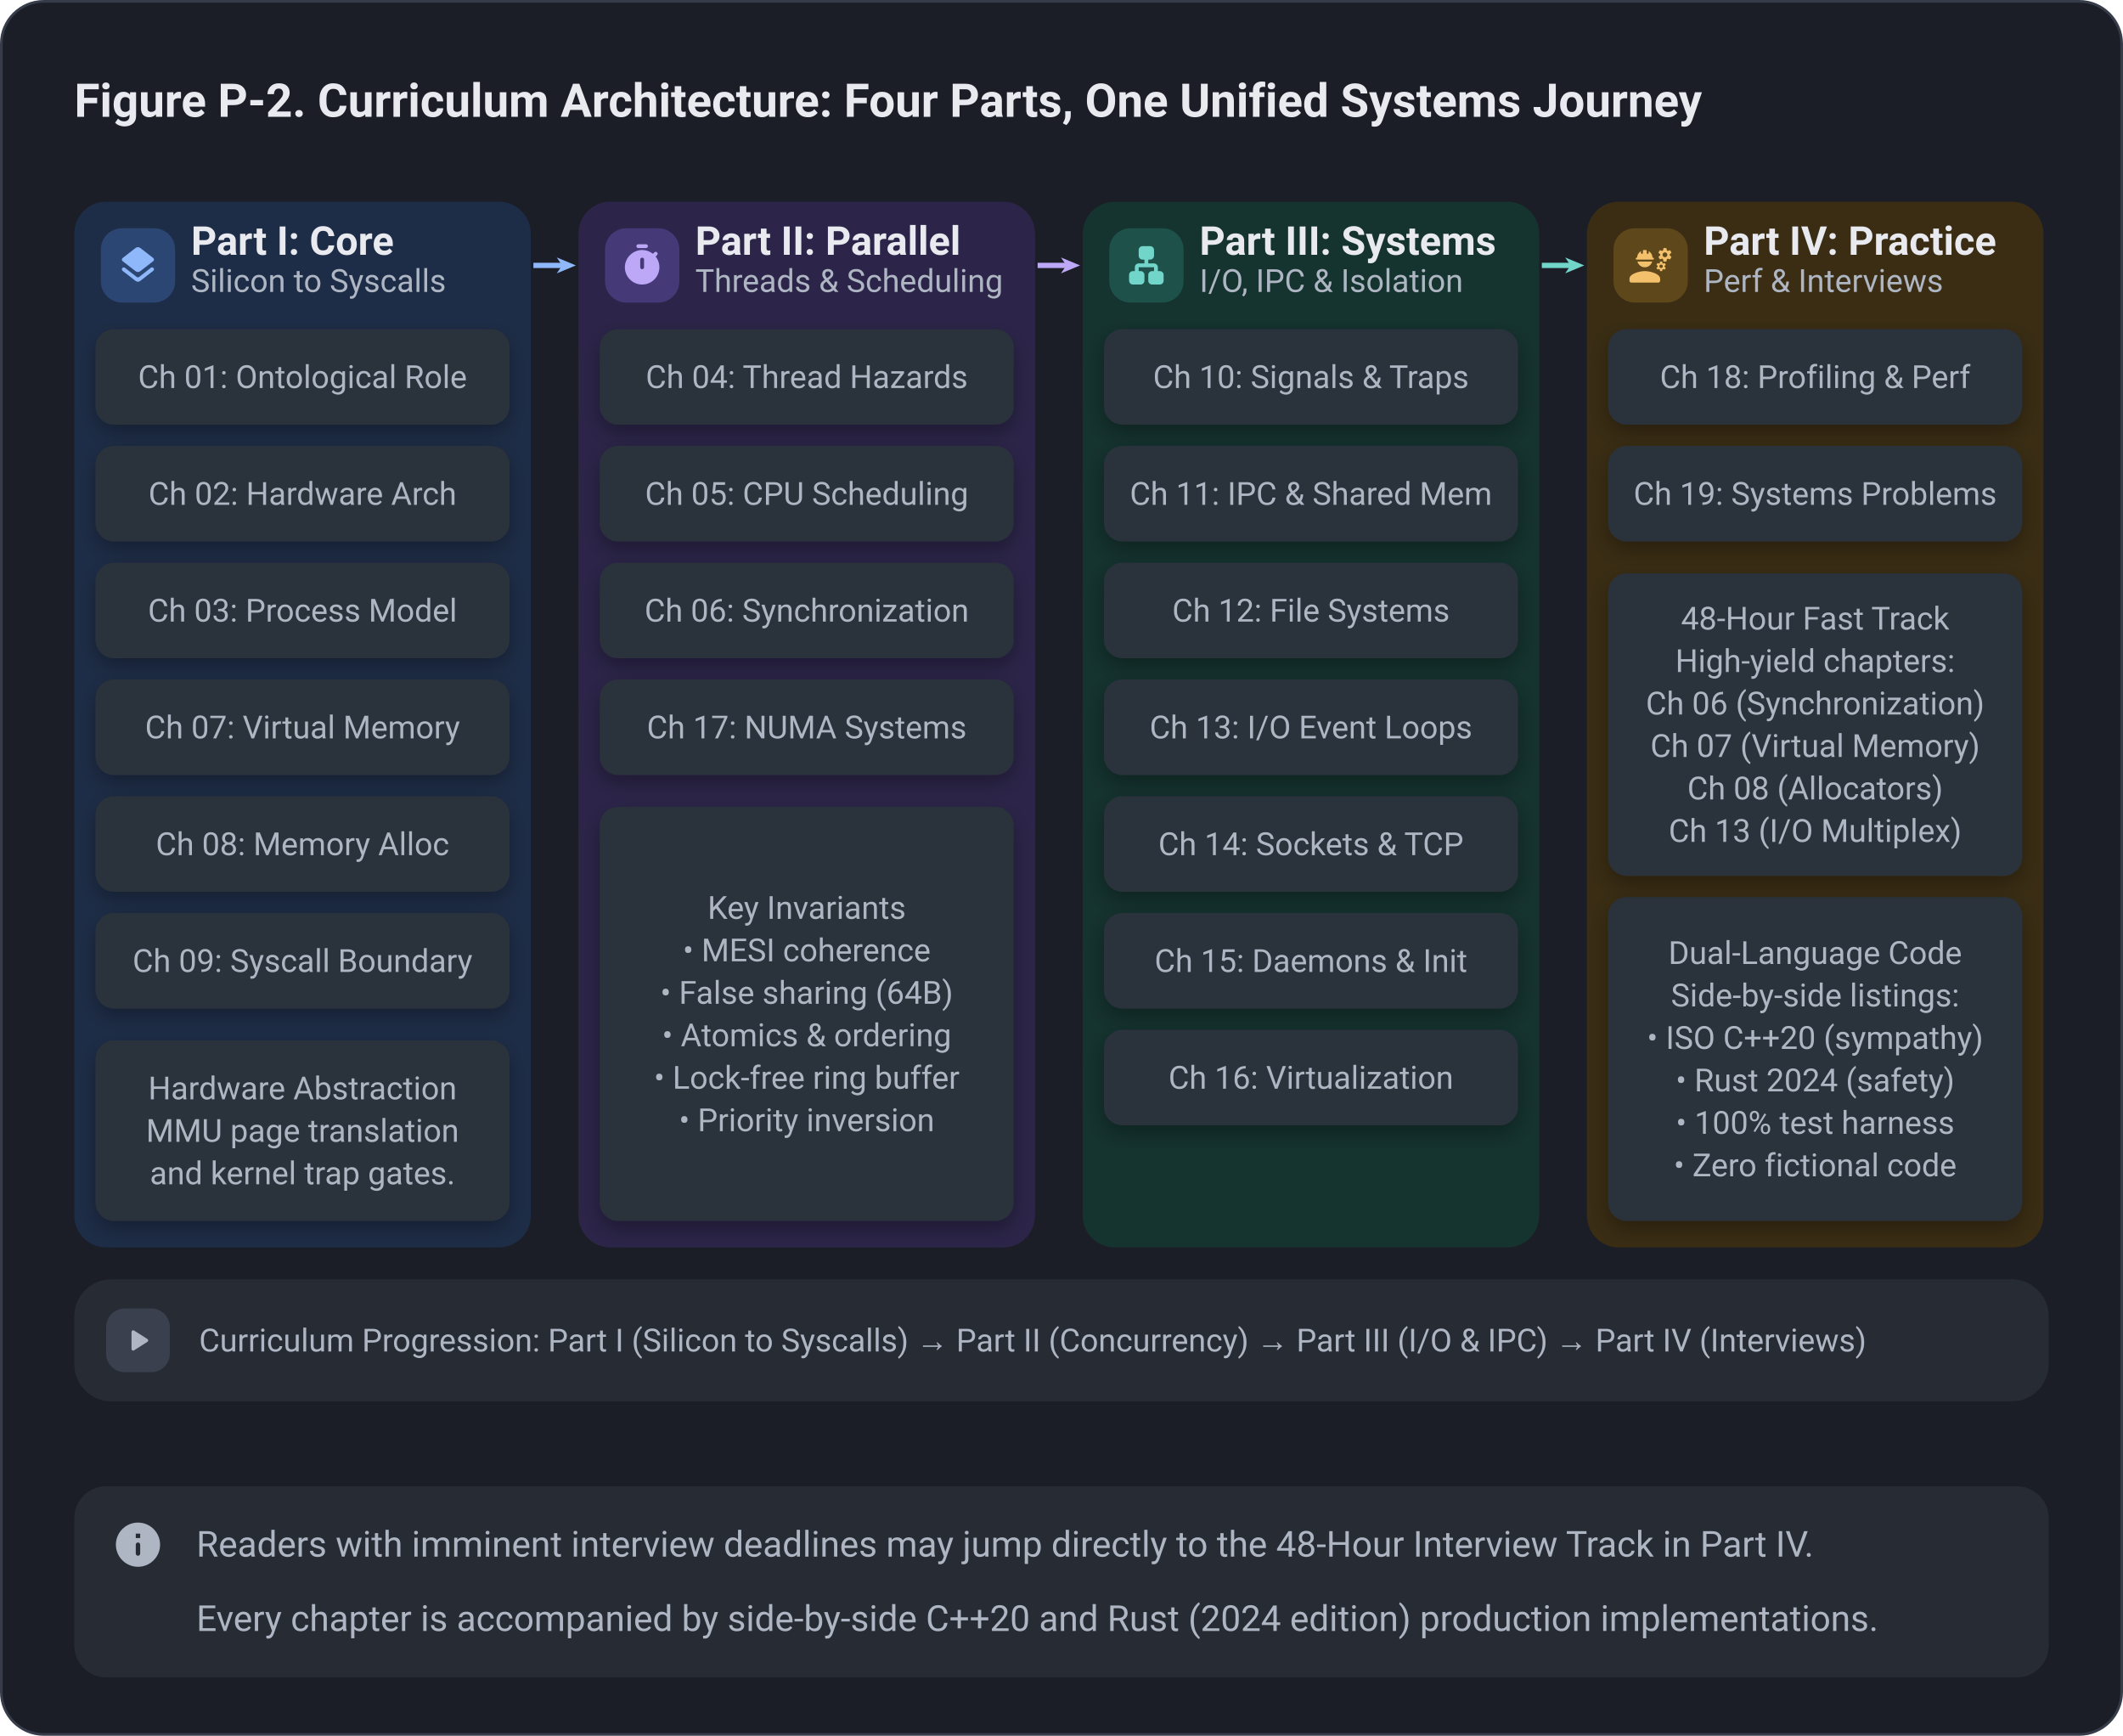
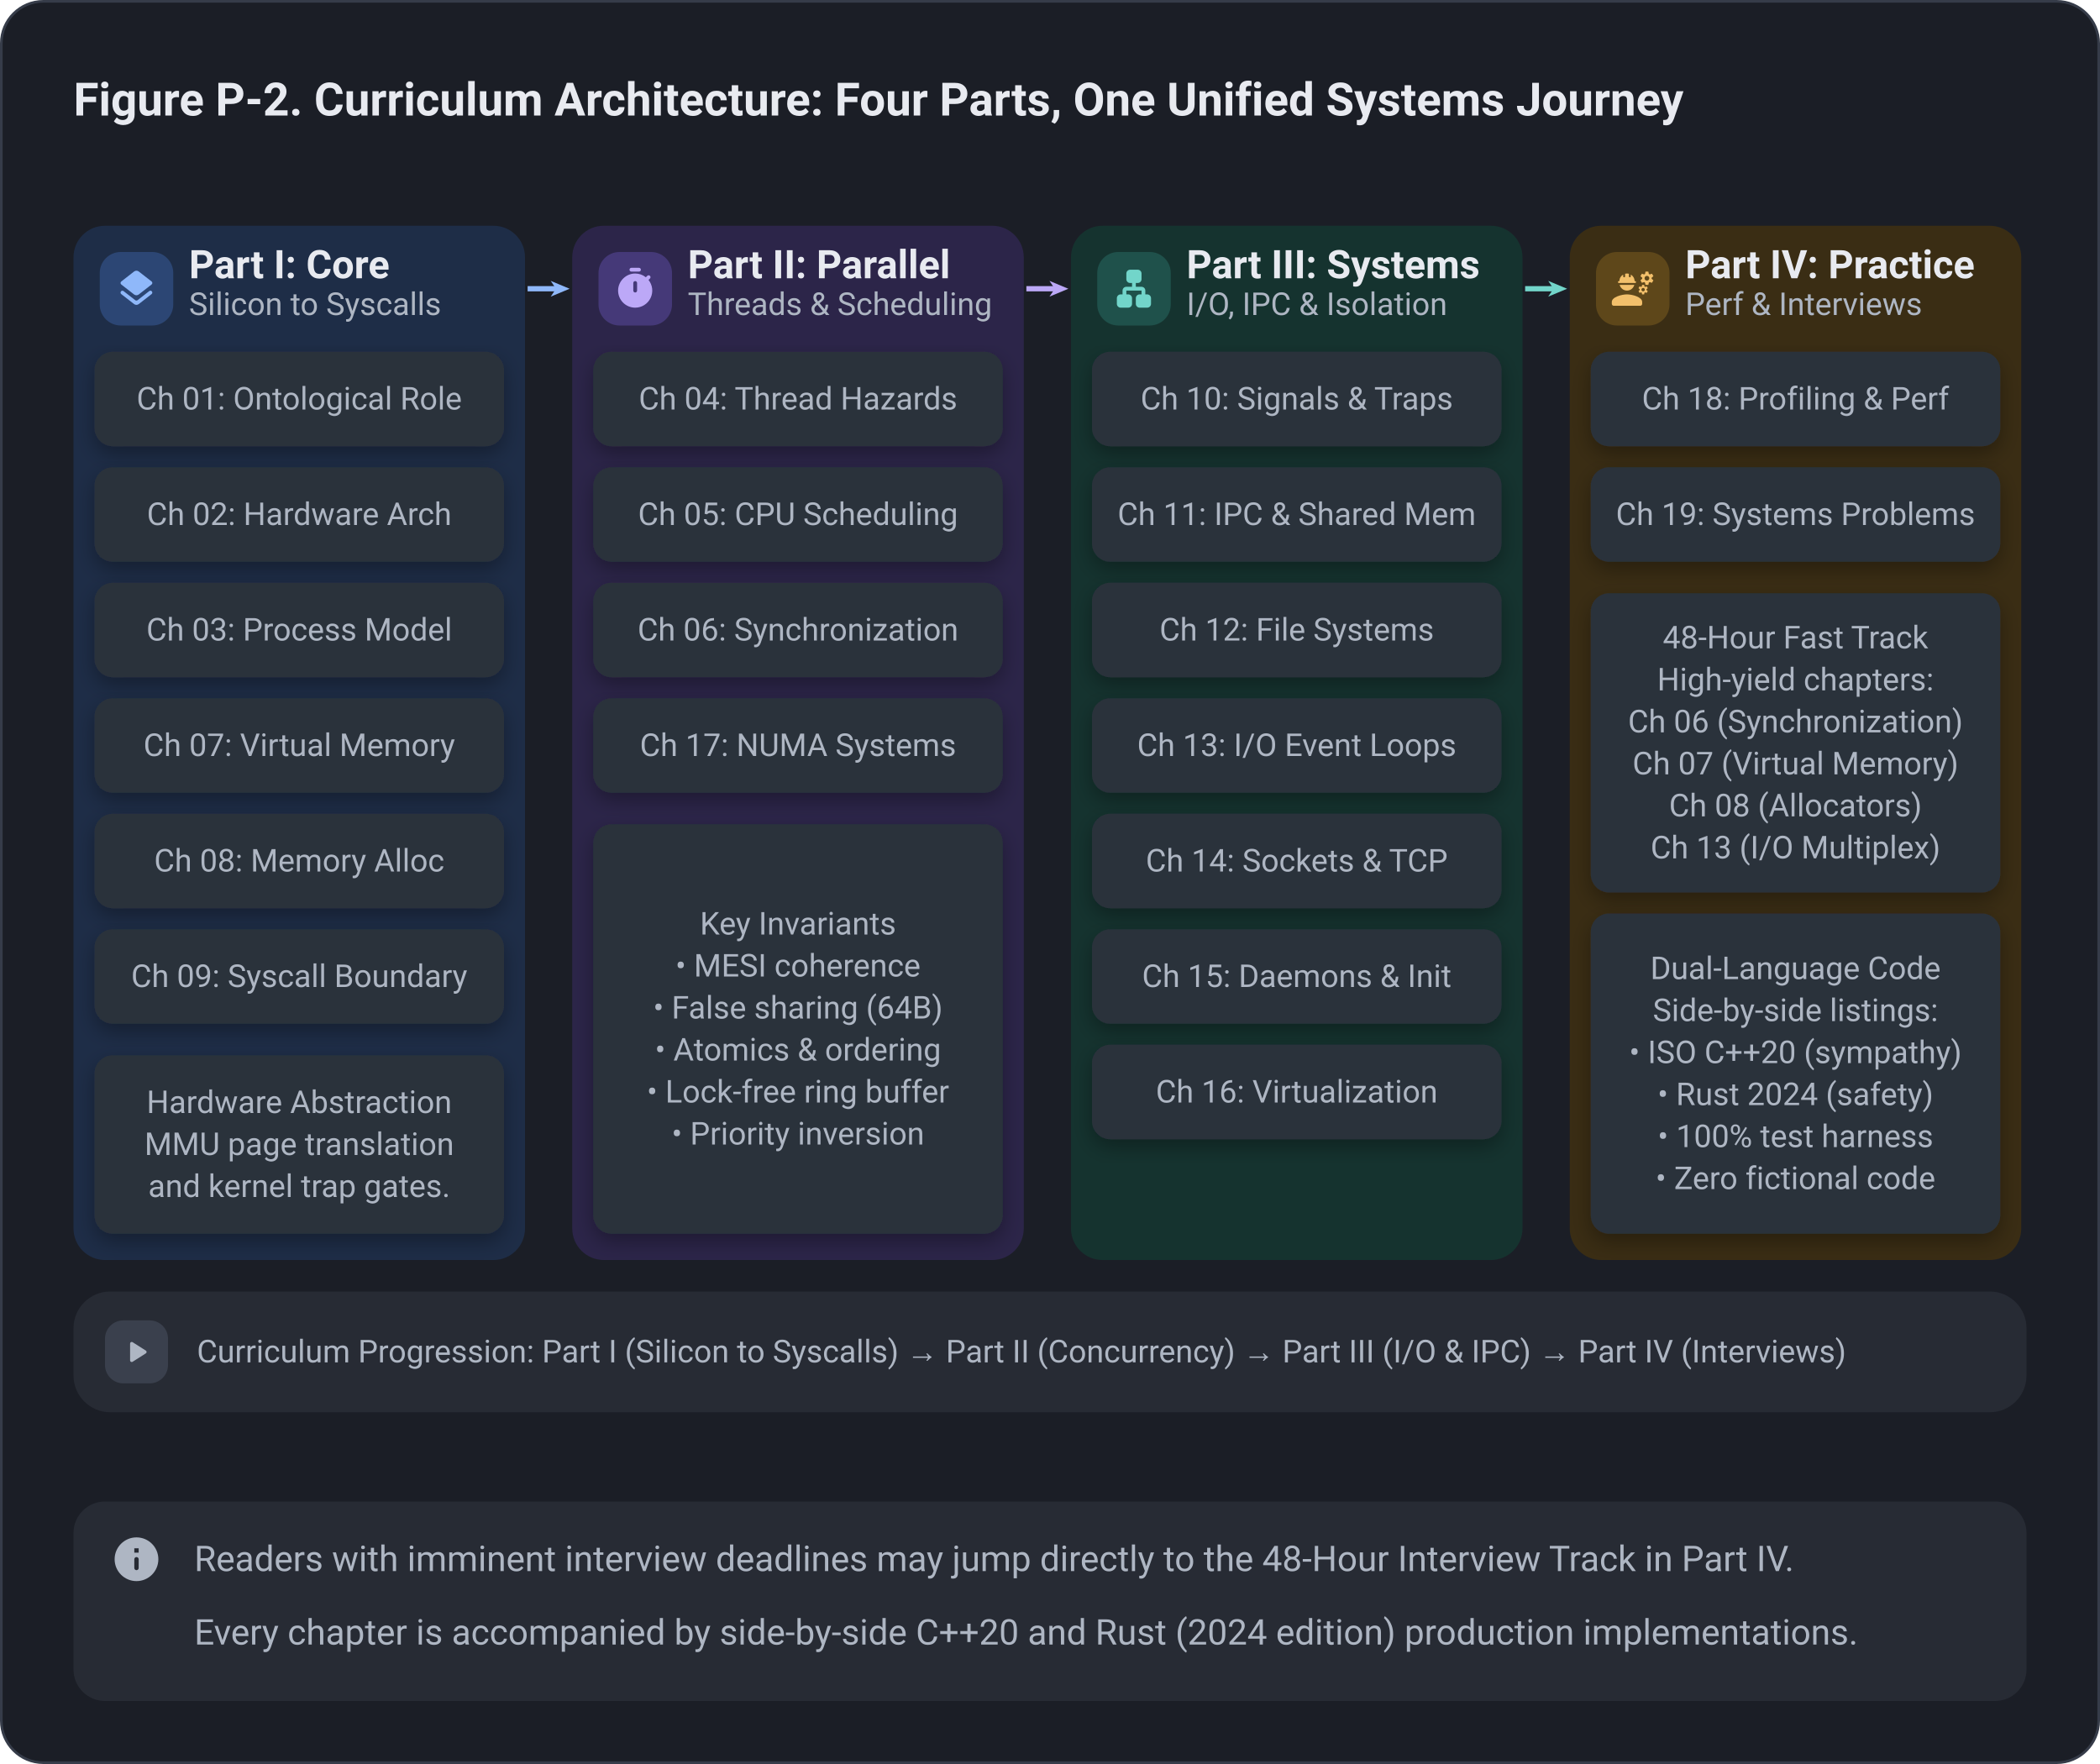
- <svg xmlns="http://www.w3.org/2000/svg" viewBox="0 0 800 654" width="800" height="654">
+ <svg xmlns="http://www.w3.org/2000/svg" viewBox="0 0 800 672" width="800" height="672">
  <style>
    text { font-family: -apple-system, BlinkMacSystemFont, "Segoe UI", Roboto, "Helvetica Neue", Arial, sans-serif; fill: #E8EAF0; }
    .paper { fill: #1B1E26; }
    .frame { fill: #1B1E26; stroke: #363C49; stroke-width: 1; }
    .card { fill: #2B303B; }
    .hair { stroke: #363C49; stroke-width: 1.2; fill: none; }
    .muted { fill: #AEB6C3; }
    .ink { fill: #E8EAF0; }
    .title { font-size: 17.5px; font-weight: 650; }
    .head { font-size: 15.5px; font-weight: 650; }
    .name { font-size: 15px; font-weight: 650; }
    .body { font-size: 13.5px; }
    .sub { font-size: 13px; }
    .mono { font-size: 12.5px; font-family: "SF Mono", SFMono-Regular, ui-monospace, Menlo, Consolas, monospace; }
    .monob { font-size: 12.5px; font-weight: 650; font-family: "SF Mono", SFMono-Regular, ui-monospace, Menlo, Consolas, monospace; }
    .small { font-size: 12px; }
    .note { font-size: 13.5px; }
    .noteb { font-size: 13.5px; font-weight: 650; }
    .sub, .small, .note { fill: #AEB6C3; }
    .c-blue { fill: #1E2D47; }
    .m-blue { fill: #2C4674; }
    .a-blue { fill: #8FB8FA; }
    .t-blue { fill: #8FB8FA; }
    .w-blue { stroke: #8FB8FA; fill: none; stroke-linecap: butt; stroke-linejoin: round; }
    .o-blue { stroke: #8FB8FA; fill: none; stroke-width: 1.5; }
    .h-blue { stroke: #8FB8FA; stroke-width: 1.4; }
    .c-green { fill: #1B3426; }
    .m-green { fill: #28553B; }
    .a-green { fill: #82D69C; }
    .t-green { fill: #82D69C; }
    .w-green { stroke: #82D69C; fill: none; stroke-linecap: butt; stroke-linejoin: round; }
    .o-green { stroke: #82D69C; fill: none; stroke-width: 1.5; }
    .h-green { stroke: #82D69C; stroke-width: 1.4; }
    .c-amber { fill: #3A2D14; }
    .m-amber { fill: #5E471A; }
    .a-amber { fill: #F3C06B; }
    .t-amber { fill: #F3C06B; }
    .w-amber { stroke: #F3C06B; fill: none; stroke-linecap: butt; stroke-linejoin: round; }
    .o-amber { stroke: #F3C06B; fill: none; stroke-width: 1.5; }
    .h-amber { stroke: #F3C06B; stroke-width: 1.4; }
    .c-red { fill: #41221D; }
    .m-red { fill: #69322B; }
    .a-red { fill: #F59E8D; }
    .t-red { fill: #F59E8D; }
    .w-red { stroke: #F59E8D; fill: none; stroke-linecap: butt; stroke-linejoin: round; }
    .o-red { stroke: #F59E8D; fill: none; stroke-width: 1.5; }
    .h-red { stroke: #F59E8D; stroke-width: 1.4; }
    .c-purple { fill: #2C2549; }
    .m-purple { fill: #453978; }
    .a-purple { fill: #BCA8F7; }
    .t-purple { fill: #BCA8F7; }
    .w-purple { stroke: #BCA8F7; fill: none; stroke-linecap: butt; stroke-linejoin: round; }
    .o-purple { stroke: #BCA8F7; fill: none; stroke-width: 1.5; }
    .h-purple { stroke: #BCA8F7; stroke-width: 1.4; }
    .c-teal { fill: #15332F; }
    .m-teal { fill: #1F514B; }
    .a-teal { fill: #72D5CA; }
    .t-teal { fill: #72D5CA; }
    .w-teal { stroke: #72D5CA; fill: none; stroke-linecap: butt; stroke-linejoin: round; }
    .o-teal { stroke: #72D5CA; fill: none; stroke-width: 1.5; }
    .h-teal { stroke: #72D5CA; stroke-width: 1.4; }
    .c-gray { fill: #272B34; }
    .m-gray { fill: #3A404D; }
    .a-gray { fill: #AEB6C3; }
    .t-gray { fill: #AEB6C3; }
    .w-gray { stroke: #AEB6C3; fill: none; stroke-linecap: butt; stroke-linejoin: round; }
    .o-gray { stroke: #AEB6C3; fill: none; stroke-width: 1.5; }
    .h-gray { stroke: #AEB6C3; stroke-width: 1.4; }
    .c-wire { fill: #272B34; }
    .m-wire { fill: #3A404D; }
    .a-wire { fill: #A2ABB9; }
    .t-wire { fill: #A2ABB9; }
    .w-wire { stroke: #A2ABB9; fill: none; stroke-linecap: butt; stroke-linejoin: round; }
    .o-wire { stroke: #A2ABB9; fill: none; stroke-width: 1.5; }
    .h-wire { stroke: #A2ABB9; stroke-width: 1.4; }
  </style>
  <defs>
    <filter id="lift" x="-10%" y="-15%" width="120%" height="140%">
      <feDropShadow dx="0" dy="1" stdDeviation="1.2" flood-color="#000000" flood-opacity="0.45" />
      <feDropShadow dx="0" dy="3" stdDeviation="4" flood-color="#000000" flood-opacity="0.32" />
    </filter>
  </defs>
-   <rect x="0.5" y="0.5" width="799" height="653" rx="16" class="frame" />
+   <rect x="0.5" y="0.5" width="799" height="671" rx="16" class="frame" />
  <text x="28" y="44" class="title">Figure P-2. Curriculum Architecture: Four Parts, One Unified Systems Journey</text>
-   <g transform="translate(0 64)">
+   <g transform="translate(0 74)">
    <rect x="28.0" y="12.0" width="172.0" height="394.0" rx="12" class="c-blue" />
    <rect x="38.0" y="22.0" width="28.0" height="28.0" rx="8" class="m-blue" />
    <g transform="translate(43.3 27.3) scale(0.723)" class="a-blue">
      <path d="M12.6 18.06c-.36.28-.87.28-1.23 0l-6.15-4.78a.991.991 0 0 0-1.22 0 .997.997 0 0 0 0 1.57l6.76 5.26c.72.56 1.73.56 2.46 0l6.76-5.26c.51-.4.51-1.17 0-1.57l-.01-.01a.991.991 0 0 0-1.22 0l-6.15 4.79zm.63-3.02 6.76-5.26c.51-.4.51-1.18 0-1.58l-6.76-5.26c-.72-.56-1.73-.56-2.46 0L4.01 8.21c-.51.4-.51 1.18 0 1.58l6.76 5.26c.72.56 1.74.56 2.46-.01z" />
    </g>
    <text x="72.0" y="32.0" class="name" data-fit="72.0,196.0">Part I: Core</text>
    <text x="72.0" y="46.0" class="small" data-fit="72.0,196.0">Silicon to Syscalls</text>
    <rect x="36.0" y="60.0" width="156.0" height="36.0" rx="7" class="card" filter="url(#lift)" />
-     <text x="114.0" y="82.2" class="small" text-anchor="middle" data-fit="41.0,187.0">Ch 01: Ontological Role</text>
+     <text x="114.0" y="82.0" class="small" text-anchor="middle" data-fit="41.0,187.0">Ch 01: Ontological Role</text>
    <rect x="36.0" y="104.0" width="156.0" height="36.0" rx="7" class="card" filter="url(#lift)" />
-     <text x="114.0" y="126.2" class="small" text-anchor="middle" data-fit="41.0,187.0">Ch 02: Hardware Arch</text>
+     <text x="114.0" y="126.0" class="small" text-anchor="middle" data-fit="41.0,187.0">Ch 02: Hardware Arch</text>
    <rect x="36.0" y="148.0" width="156.0" height="36.0" rx="7" class="card" filter="url(#lift)" />
-     <text x="114.0" y="170.2" class="small" text-anchor="middle" data-fit="41.0,187.0">Ch 03: Process Model</text>
+     <text x="114.0" y="170.0" class="small" text-anchor="middle" data-fit="41.0,187.0">Ch 03: Process Model</text>
    <rect x="36.0" y="192.0" width="156.0" height="36.0" rx="7" class="card" filter="url(#lift)" />
-     <text x="114.0" y="214.2" class="small" text-anchor="middle" data-fit="41.0,187.0">Ch 07: Virtual Memory</text>
+     <text x="114.0" y="214.0" class="small" text-anchor="middle" data-fit="41.0,187.0">Ch 07: Virtual Memory</text>
    <rect x="36.0" y="236.0" width="156.0" height="36.0" rx="7" class="card" filter="url(#lift)" />
-     <text x="114.0" y="258.2" class="small" text-anchor="middle" data-fit="41.0,187.0">Ch 08: Memory Alloc</text>
+     <text x="114.0" y="258.0" class="small" text-anchor="middle" data-fit="41.0,187.0">Ch 08: Memory Alloc</text>
    <rect x="36.0" y="280.0" width="156.0" height="36.0" rx="7" class="card" filter="url(#lift)" />
-     <text x="114.0" y="302.2" class="small" text-anchor="middle" data-fit="41.0,187.0">Ch 09: Syscall Boundary</text>
+     <text x="114.0" y="302.0" class="small" text-anchor="middle" data-fit="41.0,187.0">Ch 09: Syscall Boundary</text>
    <rect x="218.0" y="12.0" width="172.0" height="394.0" rx="12" class="c-purple" />
    <rect x="228.0" y="22.0" width="28.0" height="28.0" rx="8" class="m-purple" />
    <g transform="translate(233.3 27.3) scale(0.723)" class="a-purple">
      <path d="M10 3h4c.55 0 1-.45 1-1s-.45-1-1-1h-4c-.55 0-1 .45-1 1s.45 1 1 1zm9.03 4.39.75-.75a.993.993 0 0 0 0-1.4l-.01-.01a.993.993 0 0 0-1.4 0l-.75.75A8.962 8.962 0 0 0 12 4c-4.8 0-8.88 3.96-9 8.76A8.998 8.998 0 0 0 12 22a8.994 8.994 0 0 0 7.03-14.61zM13 13c0 .55-.45 1-1 1s-1-.45-1-1V9c0-.55.45-1 1-1s1 .45 1 1v4z" />
    </g>
    <text x="262.0" y="32.0" class="name" data-fit="262.0,386.0">Part II: Parallel</text>
    <text x="262.0" y="46.0" class="small" data-fit="262.0,386.0">Threads &amp; Scheduling</text>
    <rect x="226.0" y="60.0" width="156.0" height="36.0" rx="7" class="card" filter="url(#lift)" />
-     <text x="304.0" y="82.2" class="small" text-anchor="middle" data-fit="231.0,377.0">Ch 04: Thread Hazards</text>
+     <text x="304.0" y="82.0" class="small" text-anchor="middle" data-fit="231.0,377.0">Ch 04: Thread Hazards</text>
    <rect x="226.0" y="104.0" width="156.0" height="36.0" rx="7" class="card" filter="url(#lift)" />
-     <text x="304.0" y="126.2" class="small" text-anchor="middle" data-fit="231.0,377.0">Ch 05: CPU Scheduling</text>
+     <text x="304.0" y="126.0" class="small" text-anchor="middle" data-fit="231.0,377.0">Ch 05: CPU Scheduling</text>
    <rect x="226.0" y="148.0" width="156.0" height="36.0" rx="7" class="card" filter="url(#lift)" />
-     <text x="304.0" y="170.2" class="small" text-anchor="middle" data-fit="231.0,377.0">Ch 06: Synchronization</text>
+     <text x="304.0" y="170.0" class="small" text-anchor="middle" data-fit="231.0,377.0">Ch 06: Synchronization</text>
    <rect x="226.0" y="192.0" width="156.0" height="36.0" rx="7" class="card" filter="url(#lift)" />
-     <text x="304.0" y="214.2" class="small" text-anchor="middle" data-fit="231.0,377.0">Ch 17: NUMA Systems</text>
+     <text x="304.0" y="214.0" class="small" text-anchor="middle" data-fit="231.0,377.0">Ch 17: NUMA Systems</text>
    <rect x="408.0" y="12.0" width="172.0" height="394.0" rx="12" class="c-teal" />
    <rect x="418.0" y="22.0" width="28.0" height="28.0" rx="8" class="m-teal" />
    <g transform="translate(423.3 27.3) scale(0.723)" class="a-teal">
      <path d="M15 22h4c1.1 0 2-.9 2-2v-3c0-1.1-.9-2-2-2h-1v-2c0-1.1-.9-2-2-2h-3V9h1c1.1 0 2-.9 2-2V4c0-1.1-.9-2-2-2h-4c-1.1 0-2 .9-2 2v3c0 1.1.9 2 2 2h1v2H8c-1.1 0-2 .9-2 2v2H5c-1.1 0-2 .9-2 2v3c0 1.1.9 2 2 2h4c1.1 0 2-.9 2-2v-3c0-1.1-.9-2-2-2H8v-2h8v2h-1c-1.1 0-2 .9-2 2v3c0 1.1.9 2 2 2z" />
    </g>
    <text x="452.0" y="32.0" class="name" data-fit="452.0,576.0">Part III: Systems</text>
    <text x="452.0" y="46.0" class="small" data-fit="452.0,576.0">I/O, IPC &amp; Isolation</text>
    <rect x="416.0" y="60.0" width="156.0" height="36.0" rx="7" class="card" filter="url(#lift)" />
-     <text x="494.0" y="82.2" class="small" text-anchor="middle" data-fit="421.0,567.0">Ch 10: Signals &amp; Traps</text>
+     <text x="494.0" y="82.0" class="small" text-anchor="middle" data-fit="421.0,567.0">Ch 10: Signals &amp; Traps</text>
    <rect x="416.0" y="104.0" width="156.0" height="36.0" rx="7" class="card" filter="url(#lift)" />
-     <text x="494.0" y="126.2" class="small" text-anchor="middle" data-fit="421.0,567.0">Ch 11: IPC &amp; Shared Mem</text>
+     <text x="494.0" y="126.0" class="small" text-anchor="middle" data-fit="421.0,567.0">Ch 11: IPC &amp; Shared Mem</text>
    <rect x="416.0" y="148.0" width="156.0" height="36.0" rx="7" class="card" filter="url(#lift)" />
-     <text x="494.0" y="170.2" class="small" text-anchor="middle" data-fit="421.0,567.0">Ch 12: File Systems</text>
+     <text x="494.0" y="170.0" class="small" text-anchor="middle" data-fit="421.0,567.0">Ch 12: File Systems</text>
    <rect x="416.0" y="192.0" width="156.0" height="36.0" rx="7" class="card" filter="url(#lift)" />
-     <text x="494.0" y="214.2" class="small" text-anchor="middle" data-fit="421.0,567.0">Ch 13: I/O Event Loops</text>
+     <text x="494.0" y="214.0" class="small" text-anchor="middle" data-fit="421.0,567.0">Ch 13: I/O Event Loops</text>
    <rect x="416.0" y="236.0" width="156.0" height="36.0" rx="7" class="card" filter="url(#lift)" />
-     <text x="494.0" y="258.2" class="small" text-anchor="middle" data-fit="421.0,567.0">Ch 14: Sockets &amp; TCP</text>
+     <text x="494.0" y="258.0" class="small" text-anchor="middle" data-fit="421.0,567.0">Ch 14: Sockets &amp; TCP</text>
    <rect x="416.0" y="280.0" width="156.0" height="36.0" rx="7" class="card" filter="url(#lift)" />
-     <text x="494.0" y="302.2" class="small" text-anchor="middle" data-fit="421.0,567.0">Ch 15: Daemons &amp; Init</text>
+     <text x="494.0" y="302.0" class="small" text-anchor="middle" data-fit="421.0,567.0">Ch 15: Daemons &amp; Init</text>
    <rect x="416.0" y="324.0" width="156.0" height="36.0" rx="7" class="card" filter="url(#lift)" />
-     <text x="494.0" y="346.2" class="small" text-anchor="middle" data-fit="421.0,567.0">Ch 16: Virtualization</text>
+     <text x="494.0" y="346.0" class="small" text-anchor="middle" data-fit="421.0,567.0">Ch 16: Virtualization</text>
    <rect x="598.0" y="12.0" width="172.0" height="394.0" rx="12" class="c-amber" />
    <rect x="608.0" y="22.0" width="28.0" height="28.0" rx="8" class="m-amber" />
    <g transform="translate(613.3 27.3) scale(0.723)" class="a-amber">
      <path d="M9 15c-2.67 0-8 1.34-8 4v1c0 .55.45 1 1 1h14c.55 0 1-.45 1-1v-1c0-2.66-5.33-4-8-4zM4.74 9h8.53c.27 0 .49-.22.49-.49v-.02a.49.49 0 0 0-.49-.49H13c0-1.48-.81-2.75-2-3.45v.95c0 .28-.22.5-.5.5s-.5-.22-.5-.5V4.14C9.68 4.06 9.35 4 9 4s-.68.06-1 .14V5.5c0 .28-.22.5-.5.5S7 5.78 7 5.5v-.95C5.81 5.25 5 6.52 5 8h-.26a.49.49 0 0 0-.49.49v.03c0 .26.22.48.49.48zM9 13c1.86 0 3.41-1.28 3.86-3H5.14c.45 1.72 2 3 3.86 3zm12.98-6.77.93-.83-.75-1.3-1.19.39c-.14-.11-.3-.2-.47-.27L20.25 3h-1.5l-.25 1.22c-.17.07-.33.16-.48.27l-1.18-.39-.75 1.3.93.83c-.02.17-.02.35 0 .52l-.93.85.75 1.3 1.2-.38c.13.1.28.18.43.25l.28 1.23h1.5l.27-1.22c.16-.07.3-.15.44-.25l1.19.38.75-1.3-.93-.85c.03-.19.02-.36.01-.53zM19.5 7.75a1.25 1.25 0 1 1 0-2.5 1.25 1.25 0 0 1 0 2.5zm-.1 3.04-.85.28c-.1-.08-.21-.14-.33-.19l-.18-.88h-1.07l-.18.87c-.12.05-.24.12-.34.19l-.84-.28-.54.93.66.59c-.01.13-.01.25 0 .37l-.66.61.54.93.86-.27c.1.07.2.13.31.18l.18.88h1.07l.19-.87c.11-.05.22-.11.32-.18l.85.27.54-.93-.66-.61c.01-.13.01-.25 0-.37l.66-.59-.53-.93zm-1.9 2.6c-.49 0-.89-.4-.89-.89s.4-.89.89-.89.89.4.89.89-.4.89-.89.89z" />
    </g>
    <text x="642.0" y="32.0" class="name" data-fit="642.0,766.0">Part IV: Practice</text>
    <text x="642.0" y="46.0" class="small" data-fit="642.0,766.0">Perf &amp; Interviews</text>
    <rect x="606.0" y="60.0" width="156.0" height="36.0" rx="7" class="card" filter="url(#lift)" />
-     <text x="684.0" y="82.2" class="small" text-anchor="middle" data-fit="611.0,757.0">Ch 18: Profiling &amp; Perf</text>
+     <text x="684.0" y="82.0" class="small" text-anchor="middle" data-fit="611.0,757.0">Ch 18: Profiling &amp; Perf</text>
    <rect x="606.0" y="104.0" width="156.0" height="36.0" rx="7" class="card" filter="url(#lift)" />
-     <text x="684.0" y="126.2" class="small" text-anchor="middle" data-fit="611.0,757.0">Ch 19: Systems Problems</text>
+     <text x="684.0" y="126.0" class="small" text-anchor="middle" data-fit="611.0,757.0">Ch 19: Systems Problems</text>
    <rect x="36.0" y="328.0" width="156.0" height="68.0" rx="7" class="card" filter="url(#lift)" />
-     <text x="114.0" y="350.2" class="small" text-anchor="middle" data-fit="41.0,187.0">Hardware Abstraction</text>
-     <text x="114.0" y="366.2" class="small" text-anchor="middle" data-fit="41.0,187.0">MMU page translation</text>
-     <text x="114.0" y="382.2" class="small" text-anchor="middle" data-fit="41.0,187.0">and kernel trap gates.</text>
+     <text x="114.0" y="350.0" class="small" text-anchor="middle" data-fit="41.0,187.0">Hardware Abstraction</text>
+     <text x="114.0" y="366.0" class="small" text-anchor="middle" data-fit="41.0,187.0">MMU page translation</text>
+     <text x="114.0" y="382.0" class="small" text-anchor="middle" data-fit="41.0,187.0">and kernel trap gates.</text>
    <rect x="226.0" y="240.0" width="156.0" height="156.0" rx="7" class="card" filter="url(#lift)" />
-     <text x="304.0" y="282.2" class="small" text-anchor="middle" data-fit="231.0,377.0">Key Invariants</text>
-     <text x="304.0" y="298.2" class="small" text-anchor="middle" data-fit="231.0,377.0">• MESI coherence</text>
-     <text x="304.0" y="314.2" class="small" text-anchor="middle" data-fit="231.0,377.0">• False sharing (64B)</text>
-     <text x="304.0" y="330.2" class="small" text-anchor="middle" data-fit="231.0,377.0">• Atomics &amp; ordering</text>
-     <text x="304.0" y="346.2" class="small" text-anchor="middle" data-fit="231.0,377.0">• Lock-free ring buffer</text>
-     <text x="304.0" y="362.2" class="small" text-anchor="middle" data-fit="231.0,377.0">• Priority inversion</text>
+     <text x="304.0" y="282.0" class="small" text-anchor="middle" data-fit="231.0,377.0">Key Invariants</text>
+     <text x="304.0" y="298.0" class="small" text-anchor="middle" data-fit="231.0,377.0">• MESI coherence</text>
+     <text x="304.0" y="314.0" class="small" text-anchor="middle" data-fit="231.0,377.0">• False sharing (64B)</text>
+     <text x="304.0" y="330.0" class="small" text-anchor="middle" data-fit="231.0,377.0">• Atomics &amp; ordering</text>
+     <text x="304.0" y="346.0" class="small" text-anchor="middle" data-fit="231.0,377.0">• Lock-free ring buffer</text>
+     <text x="304.0" y="362.0" class="small" text-anchor="middle" data-fit="231.0,377.0">• Priority inversion</text>
    <rect x="606.0" y="152.0" width="156.0" height="114.0" rx="7" class="card" filter="url(#lift)" />
-     <text x="684.0" y="173.2" class="small" text-anchor="middle" data-fit="611.0,757.0">48-Hour Fast Track</text>
-     <text x="684.0" y="189.2" class="small" text-anchor="middle" data-fit="611.0,757.0">High-yield chapters:</text>
-     <text x="684.0" y="205.2" class="small" text-anchor="middle" data-fit="611.0,757.0">Ch 06 (Synchronization)</text>
-     <text x="684.0" y="221.2" class="small" text-anchor="middle" data-fit="611.0,757.0">Ch 07 (Virtual Memory)</text>
-     <text x="684.0" y="237.2" class="small" text-anchor="middle" data-fit="611.0,757.0">Ch 08 (Allocators)</text>
-     <text x="684.0" y="253.2" class="small" text-anchor="middle" data-fit="611.0,757.0">Ch 13 (I/O Multiplex)</text>
+     <text x="684.0" y="173.0" class="small" text-anchor="middle" data-fit="611.0,757.0">48-Hour Fast Track</text>
+     <text x="684.0" y="189.0" class="small" text-anchor="middle" data-fit="611.0,757.0">High-yield chapters:</text>
+     <text x="684.0" y="205.0" class="small" text-anchor="middle" data-fit="611.0,757.0">Ch 06 (Synchronization)</text>
+     <text x="684.0" y="221.0" class="small" text-anchor="middle" data-fit="611.0,757.0">Ch 07 (Virtual Memory)</text>
+     <text x="684.0" y="237.0" class="small" text-anchor="middle" data-fit="611.0,757.0">Ch 08 (Allocators)</text>
+     <text x="684.0" y="253.0" class="small" text-anchor="middle" data-fit="611.0,757.0">Ch 13 (I/O Multiplex)</text>
    <rect x="606.0" y="274.0" width="156.0" height="122.0" rx="7" class="card" filter="url(#lift)" />
-     <text x="684.0" y="299.2" class="small" text-anchor="middle" data-fit="611.0,757.0">Dual-Language Code</text>
-     <text x="684.0" y="315.2" class="small" text-anchor="middle" data-fit="611.0,757.0">Side-by-side listings:</text>
-     <text x="684.0" y="331.2" class="small" text-anchor="middle" data-fit="611.0,757.0">• ISO C++20 (sympathy)</text>
-     <text x="684.0" y="347.2" class="small" text-anchor="middle" data-fit="611.0,757.0">• Rust 2024 (safety)</text>
-     <text x="684.0" y="363.2" class="small" text-anchor="middle" data-fit="611.0,757.0">• 100% test harness</text>
-     <text x="684.0" y="379.2" class="small" text-anchor="middle" data-fit="611.0,757.0">• Zero fictional code</text>
+     <text x="684.0" y="299.0" class="small" text-anchor="middle" data-fit="611.0,757.0">Dual-Language Code</text>
+     <text x="684.0" y="315.0" class="small" text-anchor="middle" data-fit="611.0,757.0">Side-by-side listings:</text>
+     <text x="684.0" y="331.0" class="small" text-anchor="middle" data-fit="611.0,757.0">• ISO C++20 (sympathy)</text>
+     <text x="684.0" y="347.0" class="small" text-anchor="middle" data-fit="611.0,757.0">• Rust 2024 (safety)</text>
+     <text x="684.0" y="363.0" class="small" text-anchor="middle" data-fit="611.0,757.0">• 100% test harness</text>
+     <text x="684.0" y="379.0" class="small" text-anchor="middle" data-fit="611.0,757.0">• Zero fictional code</text>
    <polygon points="217.0,36.0 209.8,39.0 211.8,36.0 209.8,33.0" class="a-blue" />
    <path d="M201.0,36.0 L212.0,36.0" class="w-blue" stroke-width="2.0" />
    <polygon points="407.0,36.0 399.8,39.0 401.8,36.0 399.8,33.0" class="a-purple" />
    <path d="M391.0,36.0 L402.0,36.0" class="w-purple" stroke-width="2.0" />
    <polygon points="597.0,36.0 589.8,39.0 591.8,36.0 589.8,33.0" class="a-teal" />
    <path d="M581.0,36.0 L592.0,36.0" class="w-teal" stroke-width="2.0" />
    <rect x="28.0" y="418.0" width="744.0" height="46.0" rx="14" class="c-gray" />
    <rect x="40.0" y="429.0" width="24.0" height="24.0" rx="7" class="m-gray" />
    <g transform="translate(44.6 433.6) scale(0.620)" class="a-gray">
      <path d="M8 6.82v10.36c0 .79.87 1.27 1.54.84l8.14-5.18a1 1 0 0 0 0-1.69L9.54 5.98A.998.998 0 0 0 8 6.82z" />
    </g>
-     <text x="75.0" y="445.2" class="small" data-fit="75.0,764.0">Curriculum Progression: Part I (Silicon to Syscalls) → Part II (Concurrency) → Part III (I/O &amp; IPC) → Part IV (Interviews)</text>
+     <text x="75.0" y="445.0" class="small" data-fit="75.0,764.0">Curriculum Progression: Part I (Silicon to Syscalls) → Part II (Concurrency) → Part III (I/O &amp; IPC) → Part IV (Interviews)</text>
  </g>
-   <rect x="28" y="560" width="744" height="72" rx="12" class="c-gray" />
-   <g transform="translate(42 572) scale(0.833)" class="a-gray">
+   <rect x="28" y="572" width="744" height="76" rx="12" class="c-gray" />
+   <g transform="translate(42 584) scale(0.833)" class="a-gray">
    <path d="M12 2C6.48 2 2 6.48 2 12s4.48 10 10 10 10-4.48 10-10S17.52 2 12 2zm0 15c-.55 0-1-.45-1-1v-4c0-.55.45-1 1-1s1 .45 1 1v4c0 .55-.45 1-1 1zm1-8h-2V7h2v2z" />
  </g>
-   <text x="74" y="586.5" class="note" data-fit="74,760">Readers with imminent interview deadlines may jump directly to the 48-Hour Interview Track in Part IV.</text>
-   <text x="74" y="614.5" class="note" data-fit="74,760">Every chapter is accompanied by side-by-side C++20 and Rust (2024 edition) production implementations.</text>
+   <text x="74" y="598.5" class="note" data-fit="74,760">Readers with imminent interview deadlines may jump directly to the 48-Hour Interview Track in Part IV.</text>
+   <text x="74" y="626.5" class="note" data-fit="74,760">Every chapter is accompanied by side-by-side C++20 and Rust (2024 edition) production implementations.</text>
</svg>
